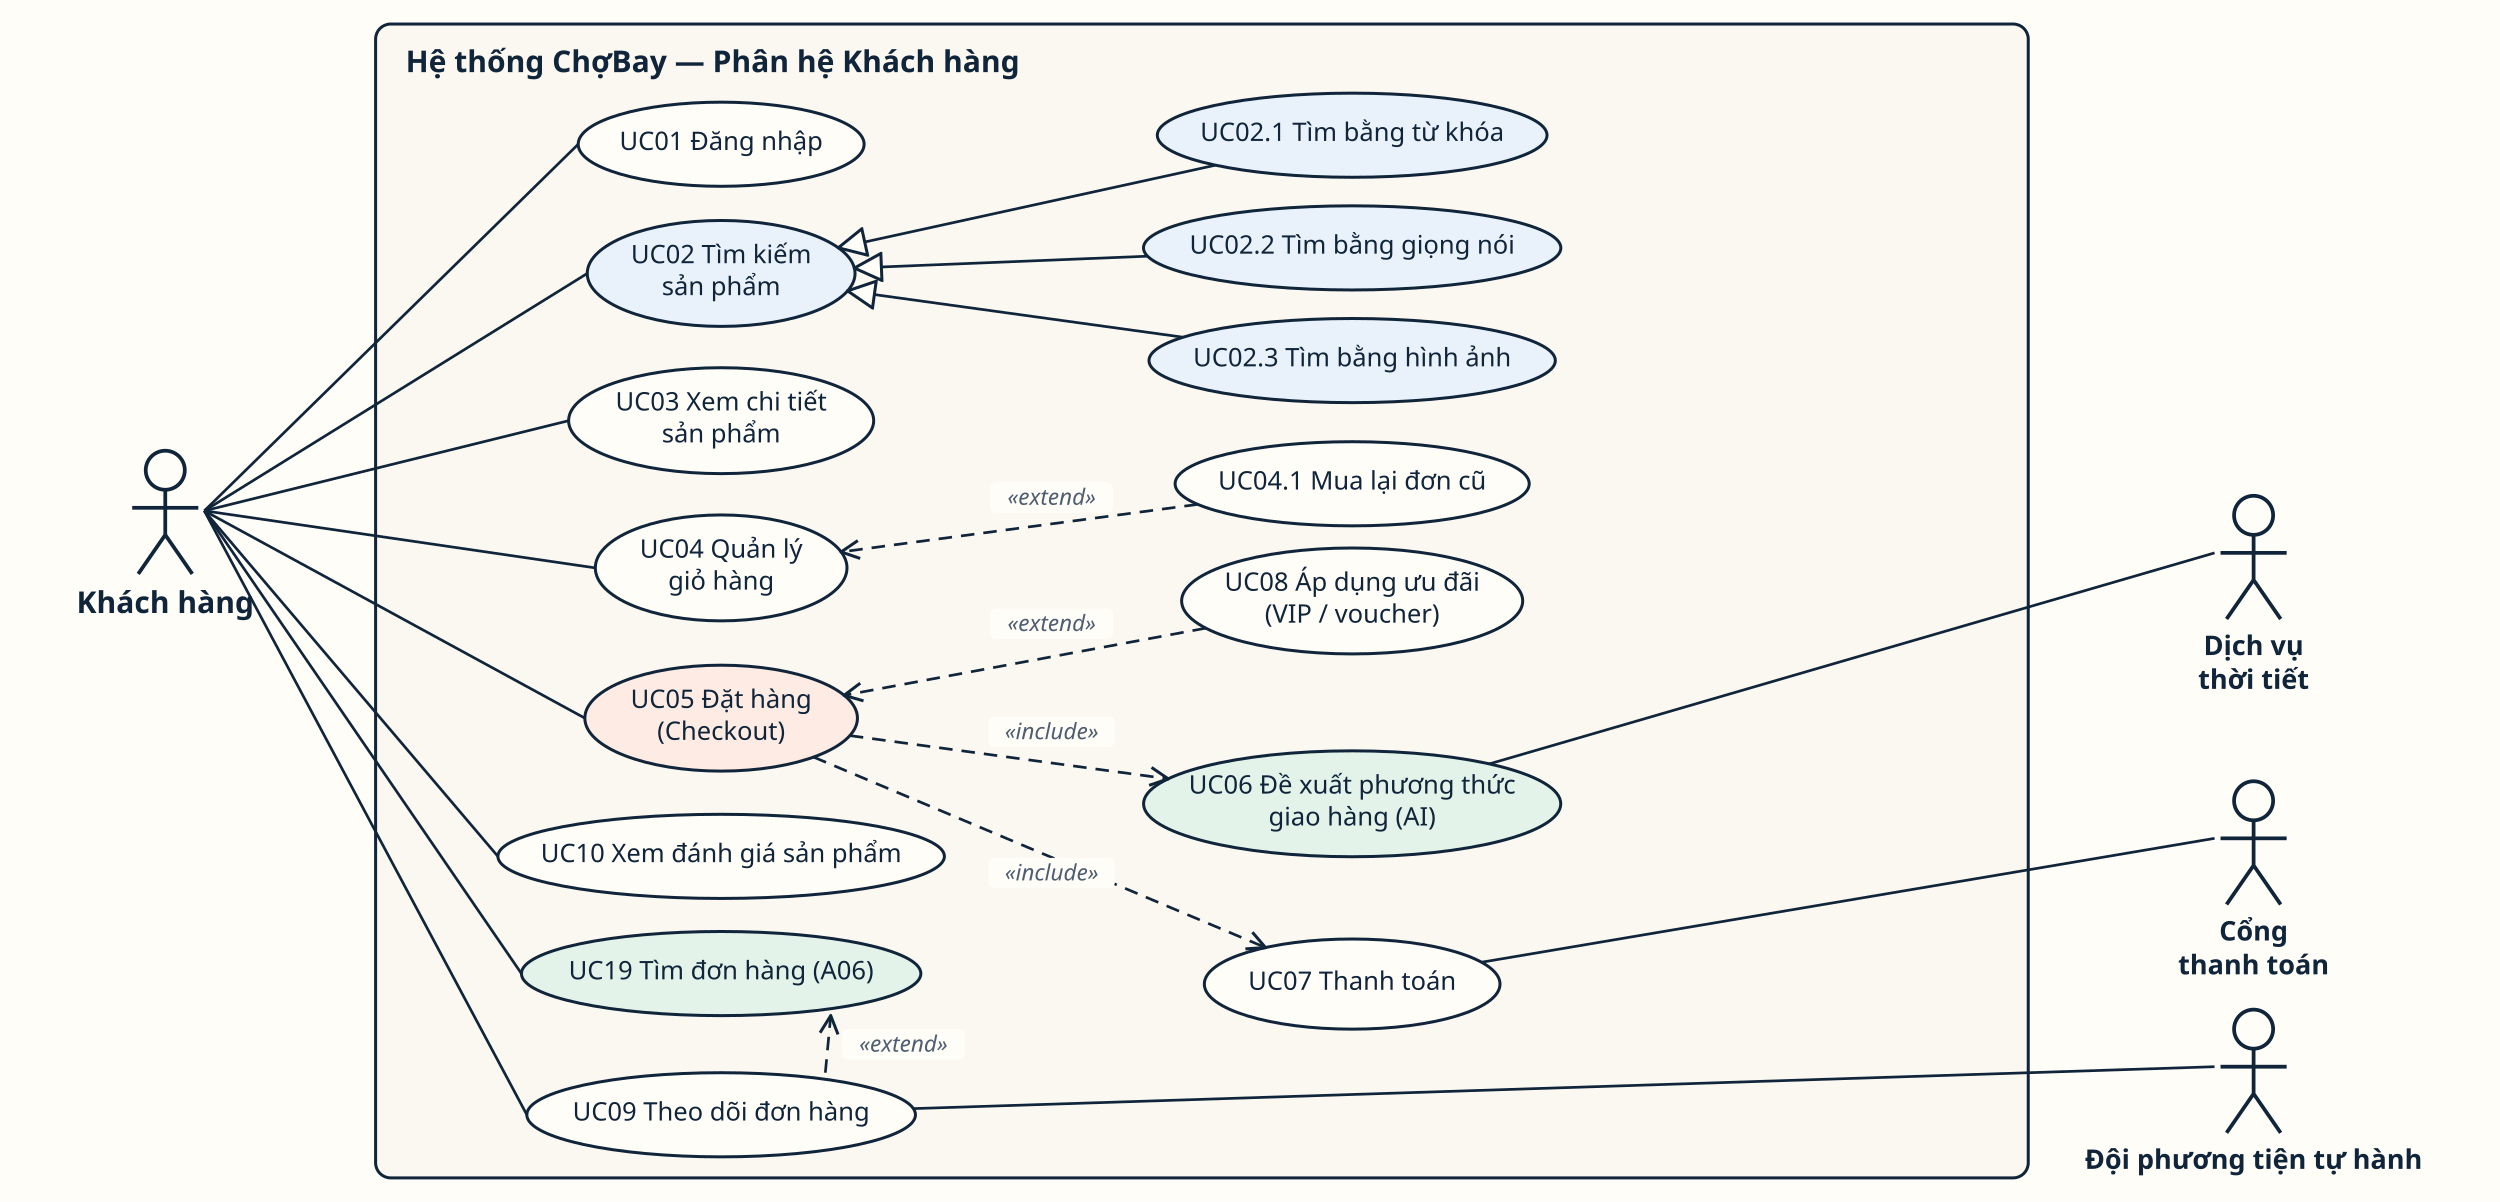
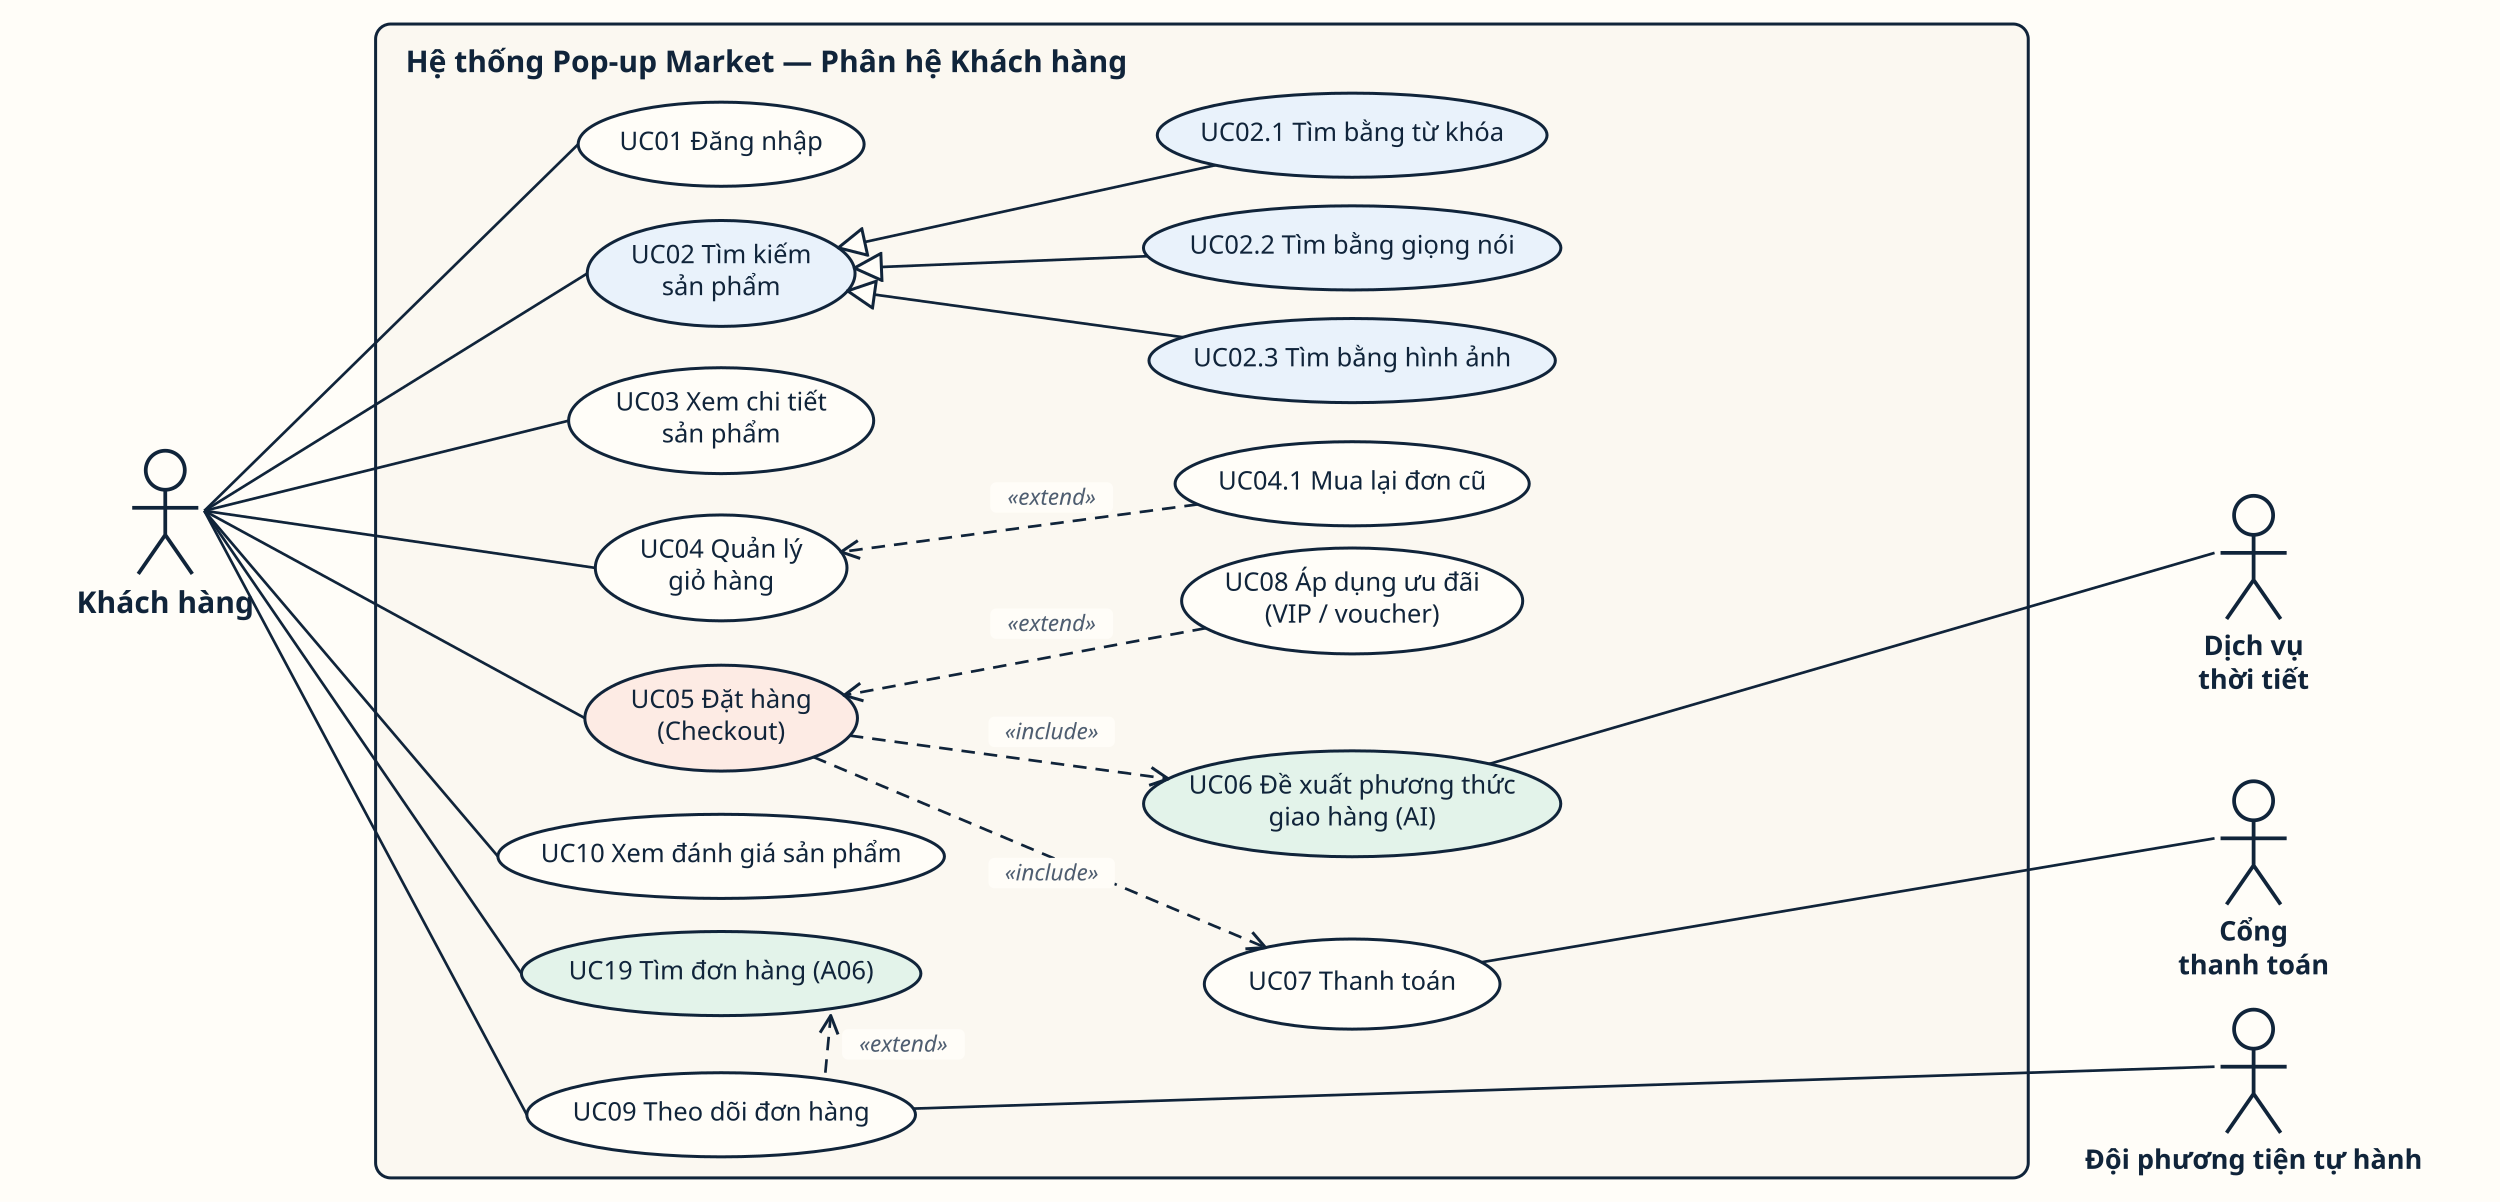
<svg xmlns="http://www.w3.org/2000/svg" width="1664" height="800" viewBox="0 0 1664 800">
  <defs>
    <marker id="vee" viewBox="0 0 14 14" refX="13" refY="7" markerWidth="14" markerHeight="14" markerUnits="userSpaceOnUse" orient="auto">
      <path d="M1 1 L13 7 L1 13" fill="none" stroke="#10243A" stroke-width="2" />
    </marker>
    <marker id="arr" viewBox="0 0 14 14" refX="13" refY="7" markerWidth="13" markerHeight="13" markerUnits="userSpaceOnUse" orient="auto">
      <path d="M0 1 L14 7 L0 13 Z" fill="#10243A" />
    </marker>
    <marker id="tri" viewBox="0 0 20 20" refX="19" refY="10" markerWidth="20" markerHeight="20" markerUnits="userSpaceOnUse" orient="auto">
      <path d="M1 1 L19 10 L1 19 Z" fill="#FFFDF8" stroke="#10243A" stroke-width="2" />
    </marker>
    <marker id="dia_f_s" viewBox="0 0 26 14" refX="25" refY="7" markerWidth="26" markerHeight="14" markerUnits="userSpaceOnUse" orient="auto-start-reverse">
      <path d="M1 7 L13 1 L25 7 L13 13 Z" fill="#10243A" stroke="#10243A" stroke-width="1.5" />
    </marker>
    <marker id="dia_o_s" viewBox="0 0 26 14" refX="25" refY="7" markerWidth="26" markerHeight="14" markerUnits="userSpaceOnUse" orient="auto-start-reverse">
      <path d="M1 7 L13 1 L25 7 L13 13 Z" fill="#FFFDF8" stroke="#10243A" stroke-width="1.8" />
    </marker>
    <marker id="vee_s" viewBox="0 0 14 14" refX="13" refY="7" markerWidth="14" markerHeight="14" markerUnits="userSpaceOnUse" orient="auto-start-reverse">
      <path d="M1 1 L13 7 L1 13" fill="none" stroke="#10243A" stroke-width="2" />
    </marker>
    <marker id="crow_s" viewBox="0 0 22 22" refX="21" refY="11" markerWidth="22" markerHeight="22" markerUnits="userSpaceOnUse" orient="auto-start-reverse">
      <path d="M21 1 L1 11 L21 21 M1 1 V21" fill="none" stroke="#10243A" stroke-width="2" />
    </marker>
    <marker id="crow" viewBox="0 0 22 22" refX="21" refY="11" markerWidth="22" markerHeight="22" markerUnits="userSpaceOnUse" orient="auto">
      <path d="M21 1 L1 11 L21 21 M1 1 V21" fill="none" stroke="#10243A" stroke-width="2" />
    </marker>
    <marker id="one" viewBox="0 0 22 22" refX="21" refY="11" markerWidth="22" markerHeight="22" markerUnits="userSpaceOnUse" orient="auto">
      <path d="M8 1 V21 M14 1 V21" fill="none" stroke="#10243A" stroke-width="2" />
    </marker>
    <marker id="one_s" viewBox="0 0 22 22" refX="21" refY="11" markerWidth="22" markerHeight="22" markerUnits="userSpaceOnUse" orient="auto-start-reverse">
      <path d="M8 1 V21 M14 1 V21" fill="none" stroke="#10243A" stroke-width="2" />
    </marker>
    <marker id="zero_one" viewBox="0 0 30 22" refX="29" refY="11" markerWidth="30" markerHeight="22" markerUnits="userSpaceOnUse" orient="auto">
      <circle cx="9" cy="11" r="6" fill="#FFFDF8" stroke="#10243A" stroke-width="2" />
      <path d="M22 1 V21" stroke="#10243A" stroke-width="2" />
    </marker>
    <marker id="zero_many" viewBox="0 0 36 22" refX="35" refY="11" markerWidth="36" markerHeight="22" markerUnits="userSpaceOnUse" orient="auto">
      <circle cx="8" cy="11" r="6" fill="#FFFDF8" stroke="#10243A" stroke-width="2" />
      <path d="M35 1 L15 11 L35 21" fill="none" stroke="#10243A" stroke-width="2" />
    </marker>
    <marker id="one_many" viewBox="0 0 36 22" refX="35" refY="11" markerWidth="36" markerHeight="22" markerUnits="userSpaceOnUse" orient="auto">
      <path d="M10 1 V21" stroke="#10243A" stroke-width="2" />
      <path d="M35 1 L15 11 L35 21" fill="none" stroke="#10243A" stroke-width="2" />
    </marker>
    <marker id="zero_one_s" viewBox="0 0 30 22" refX="29" refY="11" markerWidth="30" markerHeight="22" markerUnits="userSpaceOnUse" orient="auto-start-reverse">
      <circle cx="9" cy="11" r="6" fill="#FFFDF8" stroke="#10243A" stroke-width="2" />
      <path d="M22 1 V21" stroke="#10243A" stroke-width="2" />
    </marker>
  </defs>
  <rect x="0" y="0" width="1664" height="800" fill="#FFFDF8" />
  <rect x="250" y="16" width="1100" height="768" rx="10" fill="#FBF8F1" stroke="#10243A" stroke-width="2" opacity="1" />
-   <text x="270" y="48" font-family="'Be Vietnam Pro'" font-size="20" font-weight="700" fill="#10243A" text-anchor="start">Hệ thống ChợBay — Phân hệ Khách hàng</text>
+   <text x="270" y="48" font-family="'Be Vietnam Pro'" font-size="20" font-weight="700" fill="#10243A" text-anchor="start">Hệ thống Pop-up Market — Phân hệ Khách hàng</text>
  <circle cx="110" cy="313" r="13" fill="#FFFDF8" stroke="#10243A" stroke-width="2.5" />
  <path d="M 110 326 V 356 M 88 338 H 132 M 110 356 L 92 382 M 110 356 L 128 382" fill="none" stroke="#10243A" stroke-width="2.5" />
  <text x="110" y="408.0" font-family="'Be Vietnam Pro'" font-size="20" font-weight="600" fill="#10243A" text-anchor="middle">Khách hàng</text>
  <ellipse cx="480" cy="96" rx="95.156" ry="28" fill="#FFFDF8" stroke="#10243A" stroke-width="2" />
  <text x="480" y="99.825" font-family="'Be Vietnam Pro'" font-size="17" font-weight="400" fill="#10243A" text-anchor="middle">UC01 Đăng nhập</text>
  <ellipse cx="480" cy="182" rx="89.125" ry="35.25" fill="#E9F2FB" stroke="#10243A" stroke-width="2" />
  <text x="480" y="175.2" font-family="'Be Vietnam Pro'" font-size="17" font-weight="400" fill="#10243A" text-anchor="middle">UC02 Tìm kiếm</text>
  <text x="480" y="196.45" font-family="'Be Vietnam Pro'" font-size="17" font-weight="400" fill="#10243A" text-anchor="middle">sản phẩm</text>
  <ellipse cx="480" cy="280" rx="101.531" ry="35.25" fill="#FFFDF8" stroke="#10243A" stroke-width="2" />
  <text x="480" y="273.2" font-family="'Be Vietnam Pro'" font-size="17" font-weight="400" fill="#10243A" text-anchor="middle">UC03 Xem chi tiết</text>
  <text x="480" y="294.45" font-family="'Be Vietnam Pro'" font-size="17" font-weight="400" fill="#10243A" text-anchor="middle">sản phẩm</text>
  <ellipse cx="480" cy="378" rx="83.758" ry="35.25" fill="#FFFDF8" stroke="#10243A" stroke-width="2" />
  <text x="480" y="371.2" font-family="'Be Vietnam Pro'" font-size="17" font-weight="400" fill="#10243A" text-anchor="middle">UC04 Quản lý</text>
  <text x="480" y="392.45" font-family="'Be Vietnam Pro'" font-size="17" font-weight="400" fill="#10243A" text-anchor="middle">giỏ hàng</text>
  <ellipse cx="480" cy="478" rx="90.727" ry="35.25" fill="#FDEBE4" stroke="#10243A" stroke-width="2" />
  <text x="480" y="471.2" font-family="'Be Vietnam Pro'" font-size="17" font-weight="400" fill="#10243A" text-anchor="middle">UC05 Đặt hàng</text>
  <text x="480" y="492.45" font-family="'Be Vietnam Pro'" font-size="17" font-weight="400" fill="#10243A" text-anchor="middle">(Checkout)</text>
  <ellipse cx="480" cy="570" rx="148.609" ry="28" fill="#FFFDF8" stroke="#10243A" stroke-width="2" />
  <text x="480" y="573.825" font-family="'Be Vietnam Pro'" font-size="17" font-weight="400" fill="#10243A" text-anchor="middle">UC10 Xem đánh giá sản phẩm</text>
  <ellipse cx="480" cy="648" rx="132.938" ry="28" fill="#E3F3EA" stroke="#10243A" stroke-width="2" />
  <text x="480" y="651.825" font-family="'Be Vietnam Pro'" font-size="17" font-weight="400" fill="#10243A" text-anchor="middle">UC19 Tìm đơn hàng (A06)</text>
  <ellipse cx="480" cy="742" rx="129.344" ry="28" fill="#FFFDF8" stroke="#10243A" stroke-width="2" />
  <text x="480" y="745.825" font-family="'Be Vietnam Pro'" font-size="17" font-weight="400" fill="#10243A" text-anchor="middle">UC09 Theo dõi đơn hàng</text>
  <ellipse cx="900" cy="90" rx="129.711" ry="28" fill="#E9F2FB" stroke="#10243A" stroke-width="2" />
  <text x="900" y="93.825" font-family="'Be Vietnam Pro'" font-size="17" font-weight="400" fill="#10243A" text-anchor="middle">UC02.1 Tìm bằng từ khóa</text>
  <ellipse cx="900" cy="165" rx="138.914" ry="28" fill="#E9F2FB" stroke="#10243A" stroke-width="2" />
  <text x="900" y="168.825" font-family="'Be Vietnam Pro'" font-size="17" font-weight="400" fill="#10243A" text-anchor="middle">UC02.2 Tìm bằng giọng nói</text>
  <ellipse cx="900" cy="240" rx="135.242" ry="28" fill="#E9F2FB" stroke="#10243A" stroke-width="2" />
  <text x="900" y="243.825" font-family="'Be Vietnam Pro'" font-size="17" font-weight="400" fill="#10243A" text-anchor="middle">UC02.3 Tìm bằng hình ảnh</text>
  <ellipse cx="900" cy="322" rx="117.859" ry="28" fill="#FFFDF8" stroke="#10243A" stroke-width="2" />
  <text x="900" y="325.825" font-family="'Be Vietnam Pro'" font-size="17" font-weight="400" fill="#10243A" text-anchor="middle">UC04.1 Mua lại đơn cũ</text>
  <ellipse cx="900" cy="400" rx="113.516" ry="35.25" fill="#FFFDF8" stroke="#10243A" stroke-width="2" />
  <text x="900" y="393.2" font-family="'Be Vietnam Pro'" font-size="17" font-weight="400" fill="#10243A" text-anchor="middle">UC08 Áp dụng ưu đãi</text>
  <text x="900" y="414.45" font-family="'Be Vietnam Pro'" font-size="17" font-weight="400" fill="#10243A" text-anchor="middle">(VIP / voucher)</text>
  <ellipse cx="900" cy="535" rx="138.844" ry="35.25" fill="#E3F3EA" stroke="#10243A" stroke-width="2" />
  <text x="900" y="528.2" font-family="'Be Vietnam Pro'" font-size="17" font-weight="400" fill="#10243A" text-anchor="middle">UC06 Đề xuất phương thức</text>
  <text x="900" y="549.45" font-family="'Be Vietnam Pro'" font-size="17" font-weight="400" fill="#10243A" text-anchor="middle">giao hàng (AI)</text>
  <ellipse cx="900" cy="655" rx="98.406" ry="30" fill="#FFFDF8" stroke="#10243A" stroke-width="2" />
  <text x="900" y="658.825" font-family="'Be Vietnam Pro'" font-size="17" font-weight="400" fill="#10243A" text-anchor="middle">UC07 Thanh toán</text>
  <path d="M 136 340 L 384.844 96.0" fill="none" stroke="#10243A" stroke-width="1.8" stroke-linejoin="round" />
  <path d="M 136 340 L 390.875 182.0" fill="none" stroke="#10243A" stroke-width="1.8" stroke-linejoin="round" />
  <path d="M 136 340 L 378.469 280.0" fill="none" stroke="#10243A" stroke-width="1.8" stroke-linejoin="round" />
  <path d="M 136 340 L 396.242 378.0" fill="none" stroke="#10243A" stroke-width="1.8" stroke-linejoin="round" />
  <path d="M 136 340 L 389.273 478.0" fill="none" stroke="#10243A" stroke-width="1.8" stroke-linejoin="round" />
  <path d="M 136 340 L 350.656 742.0" fill="none" stroke="#10243A" stroke-width="1.8" stroke-linejoin="round" />
  <path d="M 136 340 L 331.391 570.0" fill="none" stroke="#10243A" stroke-width="1.8" stroke-linejoin="round" />
  <path d="M 136 340 L 347.062 648.0" fill="none" stroke="#10243A" stroke-width="1.8" stroke-linejoin="round" />
  <path d="M 549.344 714 L 552.938 676" fill="none" stroke="#10243A" stroke-width="1.8" stroke-linejoin="round" stroke-dasharray="9 6" marker-end="url(#vee)" />
  <rect x="560.484" y="685" width="81.719" height="20.25" rx="4" fill="#FFFDF8" stroke="none" stroke-width="0" opacity="1" />
  <text x="601.344" y="700" font-family="'Be Vietnam Pro'" font-size="15" font-weight="400" fill="#4E5D70" text-anchor="middle" font-style="italic">«extend»</text>
  <path d="M 808.954 109.943 L 557.966 164.922" fill="none" stroke="#10243A" stroke-width="1.8" stroke-linejoin="round" marker-end="url(#tri)" />
  <path d="M 763.805 170.513 L 568.662 178.411" fill="none" stroke="#10243A" stroke-width="1.8" stroke-linejoin="round" marker-end="url(#tri)" />
  <path d="M 787.49 224.463 L 564.144 193.62" fill="none" stroke="#10243A" stroke-width="1.8" stroke-linejoin="round" marker-end="url(#tri)" />
  <path d="M 797.221 335.704 L 559.846 367.354" fill="none" stroke="#10243A" stroke-width="1.8" stroke-linejoin="round" stroke-dasharray="9 6" marker-end="url(#vee)" />
  <rect x="659.141" y="321" width="81.719" height="20.25" rx="4" fill="#FFFDF8" stroke="none" stroke-width="0" opacity="1" />
  <text x="700" y="336" font-family="'Be Vietnam Pro'" font-size="15" font-weight="400" fill="#4E5D70" text-anchor="middle" font-style="italic">«extend»</text>
  <path d="M 565.652 489.624 L 777.553 518.382" fill="none" stroke="#10243A" stroke-width="1.8" stroke-linejoin="round" stroke-dasharray="9 6" marker-end="url(#vee)" />
  <rect x="657.938" y="477" width="84.125" height="20.25" rx="4" fill="#FFFDF8" stroke="none" stroke-width="0" opacity="1" />
  <text x="700" y="492" font-family="'Be Vietnam Pro'" font-size="15" font-weight="400" fill="#4E5D70" text-anchor="middle" font-style="italic">«include»</text>
  <path d="M 541.497 503.917 L 842.323 630.693" fill="none" stroke="#10243A" stroke-width="1.8" stroke-linejoin="round" stroke-dasharray="9 6" marker-end="url(#vee)" />
  <rect x="657.938" y="571" width="84.125" height="20.25" rx="4" fill="#FFFDF8" stroke="none" stroke-width="0" opacity="1" />
  <text x="700" y="586" font-family="'Be Vietnam Pro'" font-size="15" font-weight="400" fill="#4E5D70" text-anchor="middle" font-style="italic">«include»</text>
  <path d="M 802.578 418.093 L 561.856 462.798" fill="none" stroke="#10243A" stroke-width="1.8" stroke-linejoin="round" stroke-dasharray="9 6" marker-end="url(#vee)" />
  <rect x="659.141" y="405" width="81.719" height="20.25" rx="4" fill="#FFFDF8" stroke="none" stroke-width="0" opacity="1" />
  <text x="700" y="420" font-family="'Be Vietnam Pro'" font-size="15" font-weight="400" fill="#4E5D70" text-anchor="middle" font-style="italic">«extend»</text>
  <circle cx="1500" cy="343" r="13" fill="#FFFDF8" stroke="#10243A" stroke-width="2.5" />
  <path d="M 1500 356 V 386 M 1478 368 H 1522 M 1500 386 L 1482 412 M 1500 386 L 1518 412" fill="none" stroke="#10243A" stroke-width="2.5" />
  <text x="1500" y="436.0" font-family="'Be Vietnam Pro'" font-size="18" font-weight="600" fill="#10243A" text-anchor="middle">Dịch vụ</text>
  <text x="1500" y="458.5" font-family="'Be Vietnam Pro'" font-size="18" font-weight="600" fill="#10243A" text-anchor="middle">thời tiết</text>
  <circle cx="1500" cy="533" r="13" fill="#FFFDF8" stroke="#10243A" stroke-width="2.5" />
  <path d="M 1500 546 V 576 M 1478 558 H 1522 M 1500 576 L 1482 602 M 1500 576 L 1518 602" fill="none" stroke="#10243A" stroke-width="2.5" />
  <text x="1500" y="626.0" font-family="'Be Vietnam Pro'" font-size="18" font-weight="600" fill="#10243A" text-anchor="middle">Cổng</text>
  <text x="1500" y="648.5" font-family="'Be Vietnam Pro'" font-size="18" font-weight="600" fill="#10243A" text-anchor="middle">thanh toán</text>
  <circle cx="1500" cy="685" r="13" fill="#FFFDF8" stroke="#10243A" stroke-width="2.5" />
  <path d="M 1500 698 V 728 M 1478 710 H 1522 M 1500 728 L 1482 754 M 1500 728 L 1518 754" fill="none" stroke="#10243A" stroke-width="2.5" />
  <text x="1500" y="778.0" font-family="'Be Vietnam Pro'" font-size="18" font-weight="600" fill="#10243A" text-anchor="middle">Đội phương tiện tự hành</text>
  <path d="M 991.289 508.44 L 1474 368" fill="none" stroke="#10243A" stroke-width="1.8" stroke-linejoin="round" />
  <path d="M 986.068 640.455 L 1474 558" fill="none" stroke="#10243A" stroke-width="1.8" stroke-linejoin="round" />
  <path d="M 607.937 737.881 L 1474 710" fill="none" stroke="#10243A" stroke-width="1.8" stroke-linejoin="round" />
</svg>
